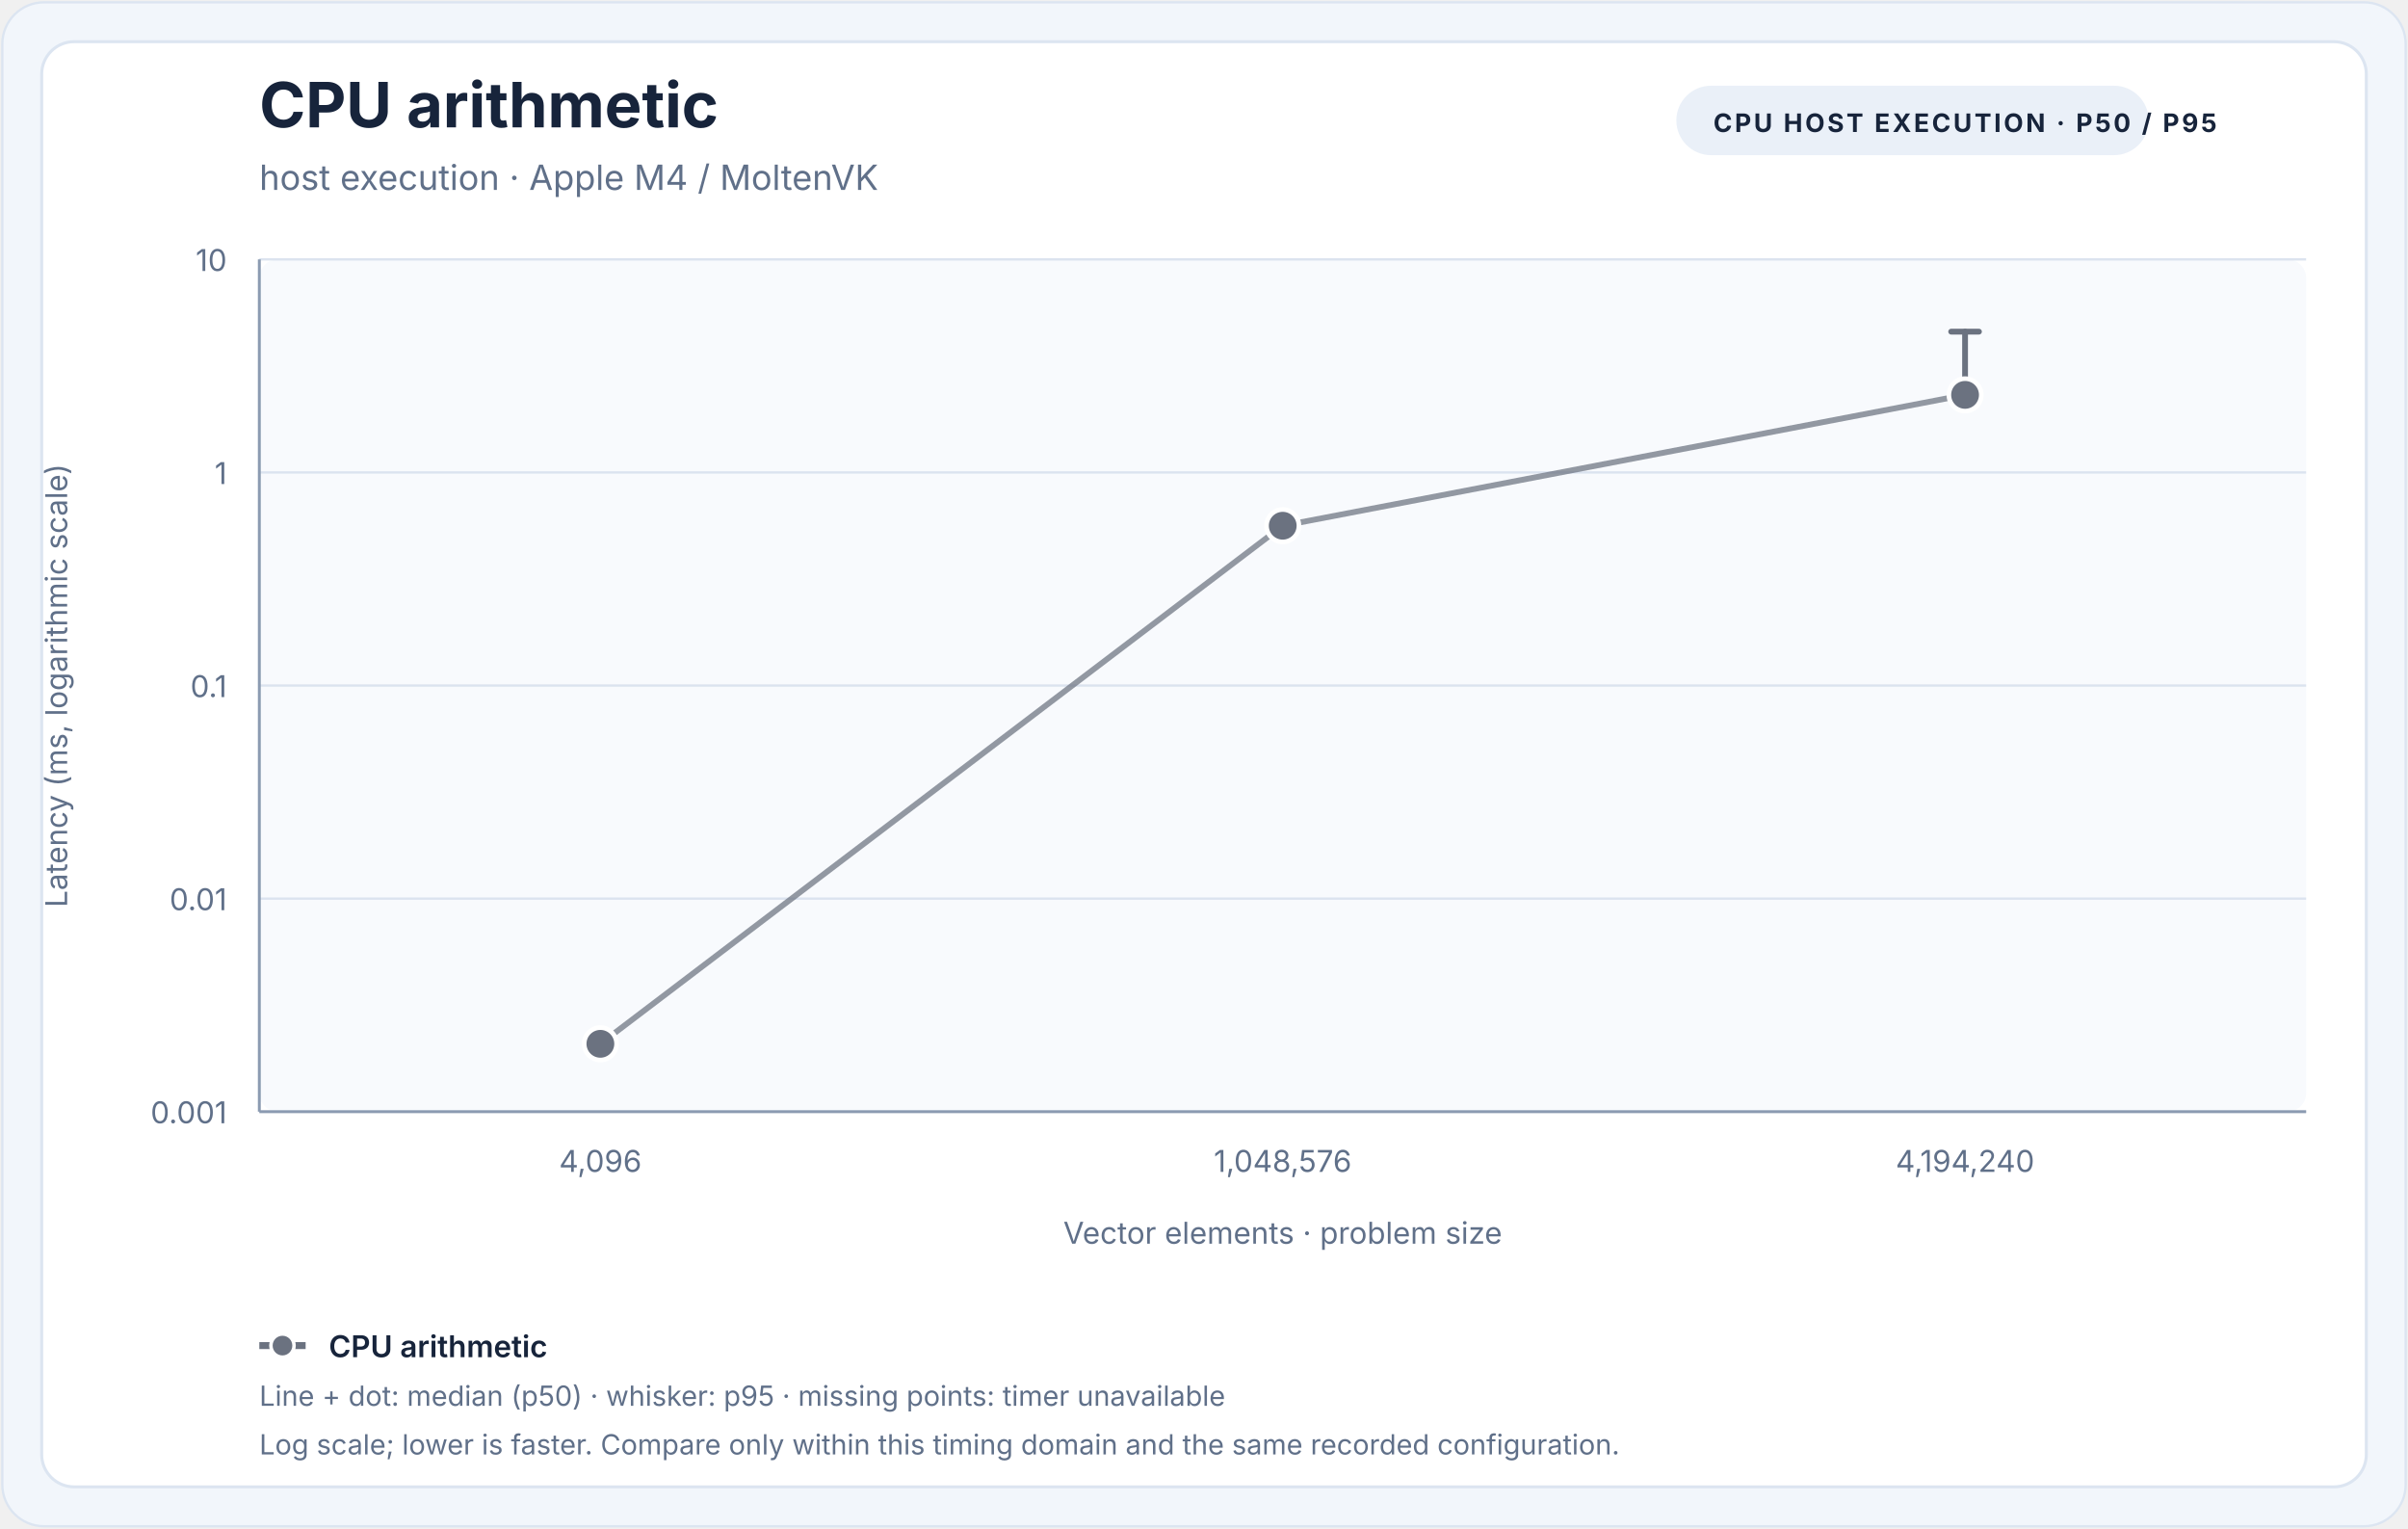
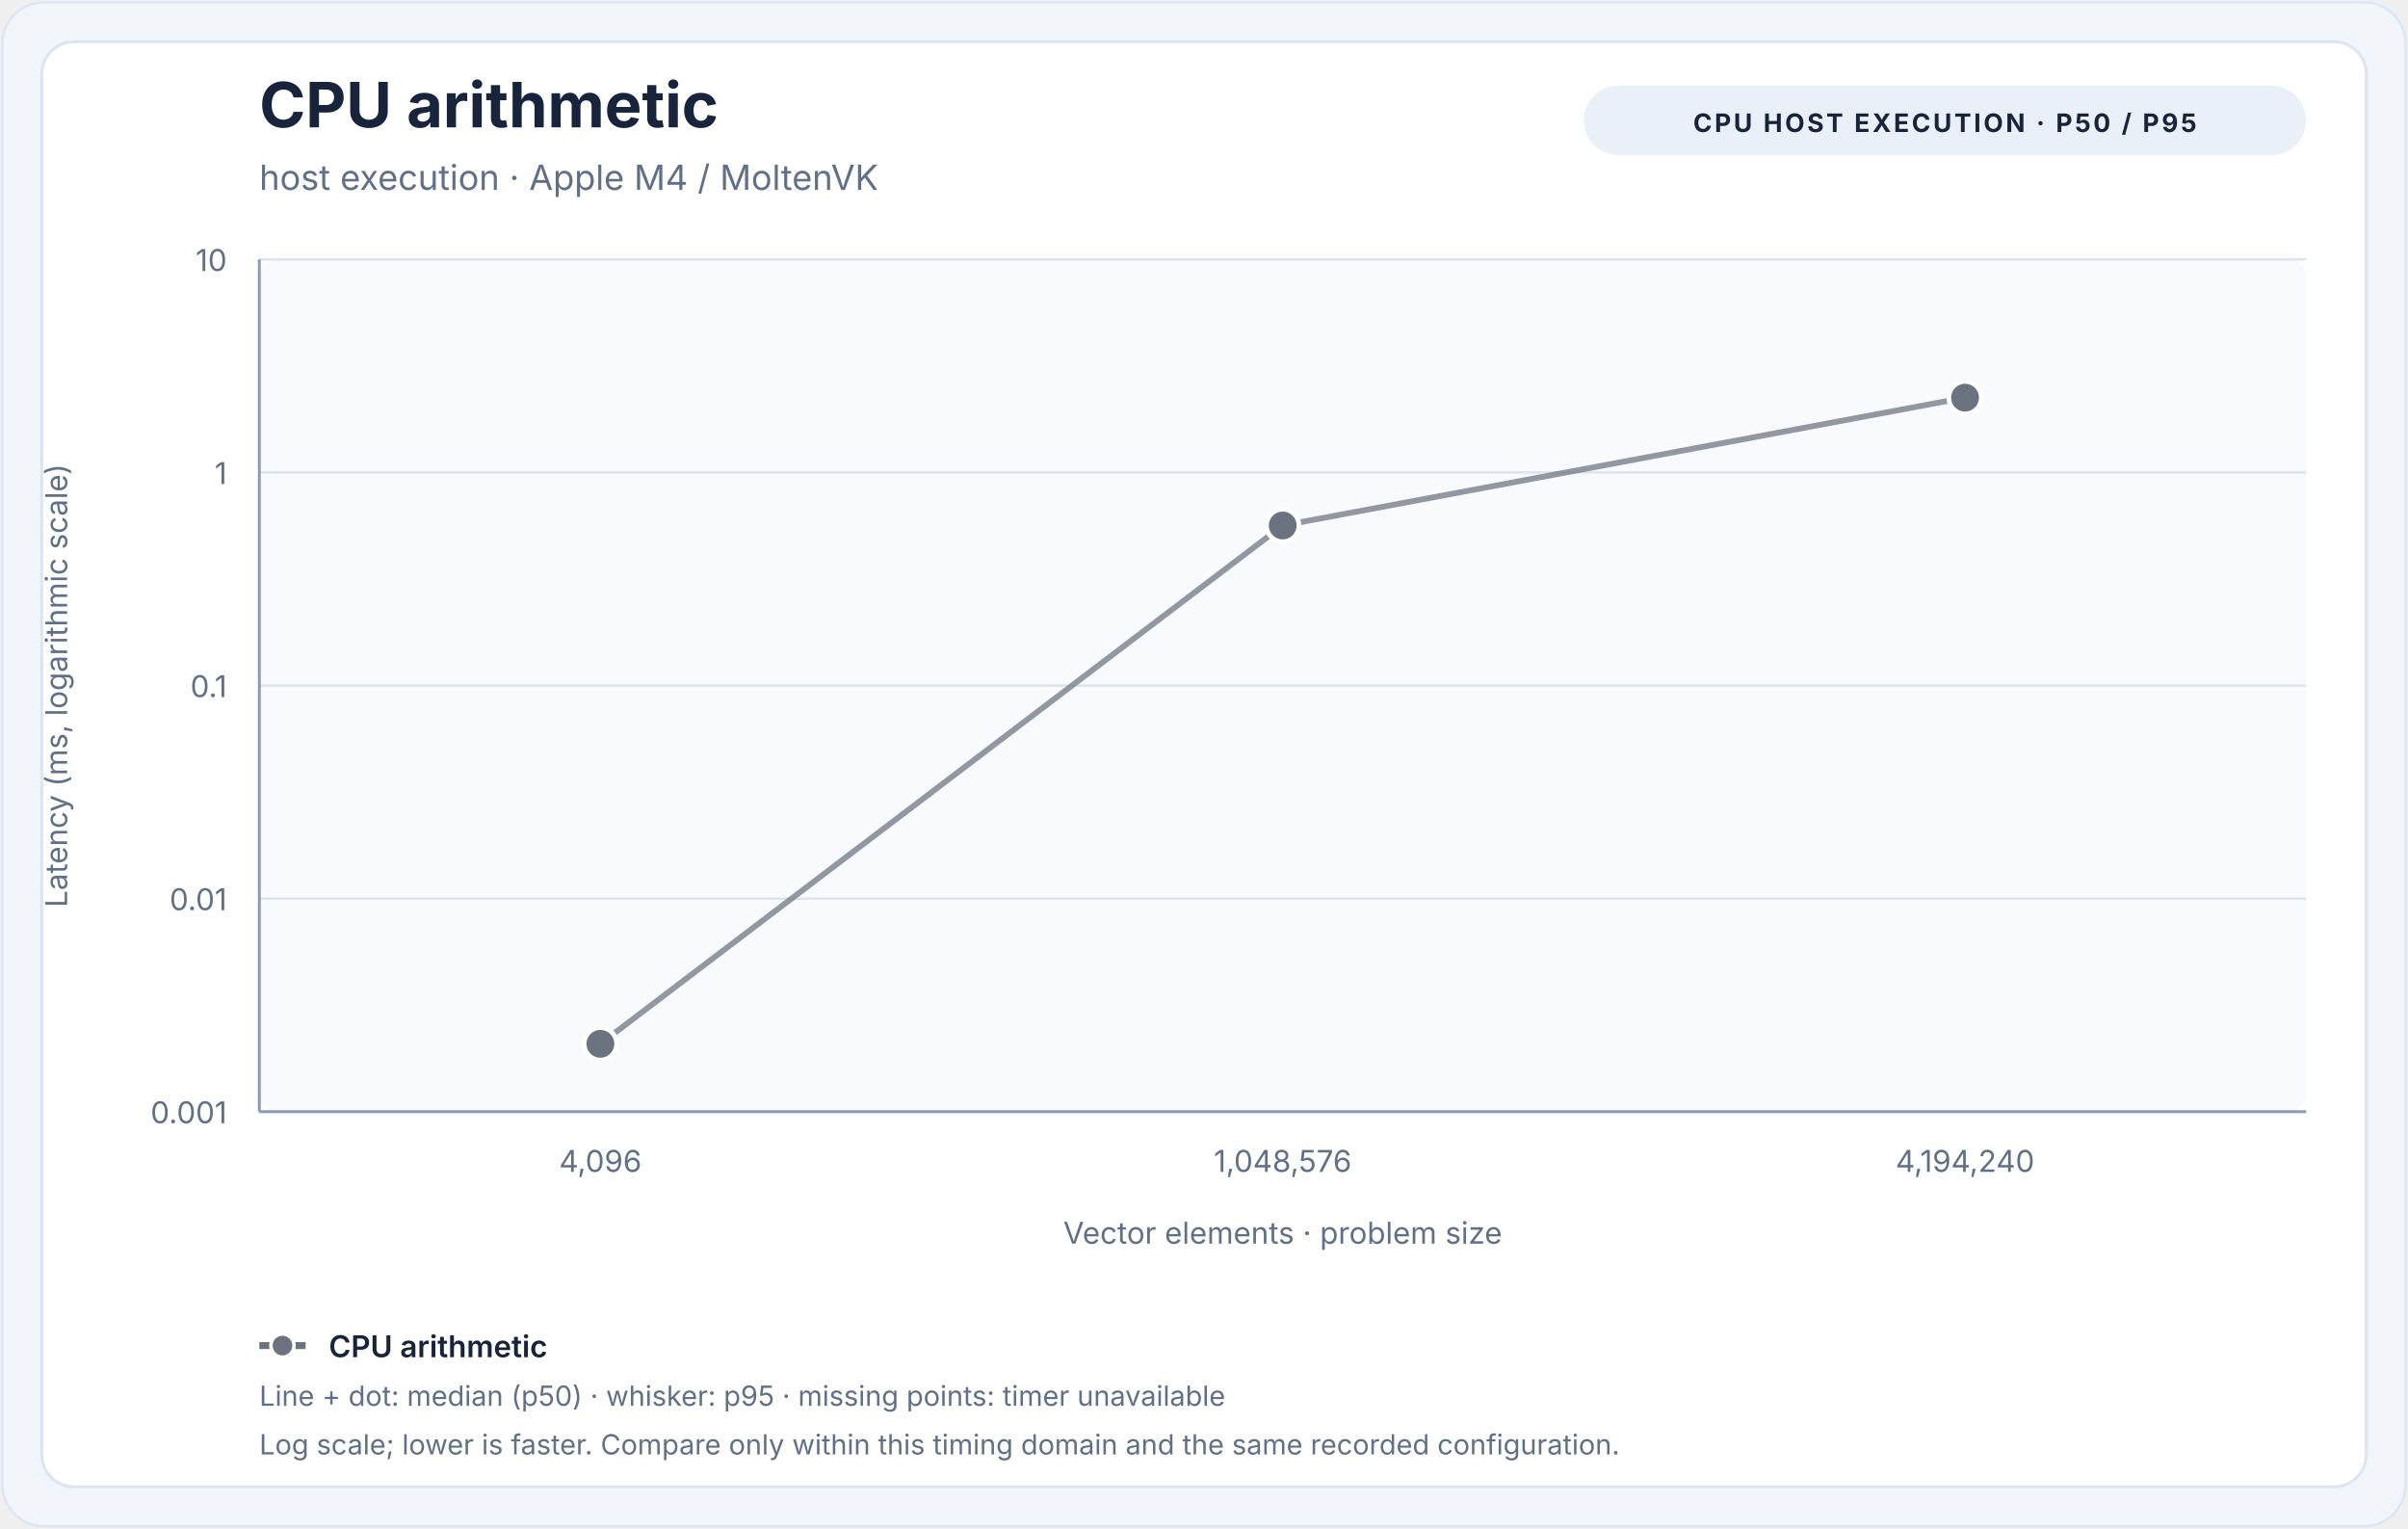
<svg xmlns="http://www.w3.org/2000/svg" viewBox="0 0 1040 660" role="img" aria-labelledby="title desc">
  <style>text{font-family:Inter,-apple-system,BlinkMacSystemFont,"Segoe UI",Arial,sans-serif;fill:#17243b}.muted{fill:#607089}.grid{stroke:#dbe3ef;stroke-width:1}.axis{stroke:#8b9bb1;stroke-width:1.25}.whisker{stroke-width:2.5;stroke-linecap:round}.median{stroke:#fff;stroke-width:2}.series-line{fill:none;stroke-width:2.5;stroke-linecap:round;stroke-linejoin:round;opacity:.72}.card{fill:#fff;stroke:#dce5f1;stroke-width:1.3}.plot-bg{fill:#f8fafd}.pill{fill:#eaf0f8}.tick{font-variant-numeric:tabular-nums}</style>
  <rect x="1" y="1" width="1038" height="658" rx="18" fill="#f2f6fb" stroke="#dce5f1" />
  <rect class="card" x="18" y="18" width="1004" height="624" rx="14" />
  <text x="112" y="55" font-size="27" font-weight="700">CPU arithmetic</text>
  <text class="muted" x="112" y="82" font-size="15">host execution · Apple M4 / MoltenVK</text>
-   <rect class="pill" x="724" y="37" width="204" height="30" rx="15" />
-   <text x="740" y="57" font-size="11" font-weight="700" letter-spacing="1.1">CPU HOST EXECUTION · P50 / P95</text>
+   <rect class="pill" x="684" y="37" width="312" height="30" rx="15" />
+   <text x="840" y="57" text-anchor="middle" font-size="11" font-weight="700" letter-spacing="1.1">CPU HOST EXECUTION · P50 / P95</text>
  <rect class="plot-bg" x="112" y="112" width="884" height="368" rx="8" />
  <line class="grid" x1="112" y1="480.0" x2="996" y2="480.0" />
  <text class="muted tick" x="98" y="485.0" text-anchor="end" font-size="13">0.001</text>
  <line class="grid" x1="112" y1="388.0" x2="996" y2="388.0" />
  <text class="muted tick" x="98" y="393.0" text-anchor="end" font-size="13">0.01</text>
  <line class="grid" x1="112" y1="296.0" x2="996" y2="296.0" />
  <text class="muted tick" x="98" y="301.0" text-anchor="end" font-size="13">0.1</text>
  <line class="grid" x1="112" y1="204.0" x2="996" y2="204.0" />
  <text class="muted tick" x="98" y="209.0" text-anchor="end" font-size="13">1</text>
  <line class="grid" x1="112" y1="112.0" x2="996" y2="112.0" />
  <text class="muted tick" x="98" y="117.0" text-anchor="end" font-size="13">10</text>
  <line class="axis" x1="112" y1="112" x2="112" y2="480" />
  <line class="axis" x1="112" y1="480" x2="996" y2="480" />
  <text class="muted" x="29" y="296.0" transform="rotate(-90 29 296.0)" text-anchor="middle" font-size="13">Latency (ms, logarithmic scale)</text>
  <text class="muted" x="554.0" y="537" text-anchor="middle" font-size="13">Vector elements · problem size</text>
  <text class="muted tick" x="259.3" y="506" text-anchor="middle" font-size="13">4,096</text>
  <text class="muted tick" x="554.0" y="506" text-anchor="middle" font-size="13">1,048,576</text>
  <text class="muted tick" x="848.7" y="506" text-anchor="middle" font-size="13">4,194,240</text>
-   <path class="series-line" stroke="#6b7280" d="M 259.3 450.7 L 554.0 227.0 L 848.7 170.5" />
+   <path class="series-line" stroke="#6b7280" d="M 259.3 450.7 L 554.0 226.9 L 848.7 171.7" />
  <line class="whisker" stroke="#6b7280" x1="259.3" y1="449.9" x2="259.3" y2="450.7" />
  <line class="whisker" stroke="#6b7280" x1="253.3" y1="449.9" x2="265.3" y2="449.9" />
  <circle class="median" fill="#6b7280" cx="259.3" cy="450.7" r="7" />
-   <line class="whisker" stroke="#6b7280" x1="554.0" y1="225.3" x2="554.0" y2="227.0" />
-   <line class="whisker" stroke="#6b7280" x1="548.0" y1="225.3" x2="560.0" y2="225.3" />
-   <circle class="median" fill="#6b7280" cx="554.0" cy="227.0" r="7" />
-   <line class="whisker" stroke="#6b7280" x1="848.7" y1="143.2" x2="848.7" y2="170.5" />
-   <line class="whisker" stroke="#6b7280" x1="842.7" y1="143.2" x2="854.7" y2="143.2" />
-   <circle class="median" fill="#6b7280" cx="848.7" cy="170.5" r="7" />
+   <line class="whisker" stroke="#6b7280" x1="554.0" y1="226.2" x2="554.0" y2="226.9" />
+   <line class="whisker" stroke="#6b7280" x1="548.0" y1="226.2" x2="560.0" y2="226.2" />
+   <circle class="median" fill="#6b7280" cx="554.0" cy="226.9" r="7" />
+   <line class="whisker" stroke="#6b7280" x1="848.7" y1="170.2" x2="848.7" y2="171.7" />
+   <line class="whisker" stroke="#6b7280" x1="842.7" y1="170.2" x2="854.7" y2="170.2" />
+   <circle class="median" fill="#6b7280" cx="848.7" cy="171.7" r="7" />
  <line stroke="#6b7280" stroke-width="3" x1="112.0" y1="581" x2="132.0" y2="581" />
  <circle fill="#6b7280" stroke="#fff" stroke-width="1.5" cx="122.0" cy="581" r="5" />
  <text x="142.0" y="586" font-size="13" font-weight="600">CPU arithmetic</text>
  <text class="muted" x="112" y="607" font-size="12">Line + dot: median (p50) · whisker: p95 · missing points: timer unavailable</text>
  <text class="muted" x="112" y="628" font-size="12">Log scale; lower is faster. Compare only within this timing domain and the same recorded configuration.</text>
</svg>
